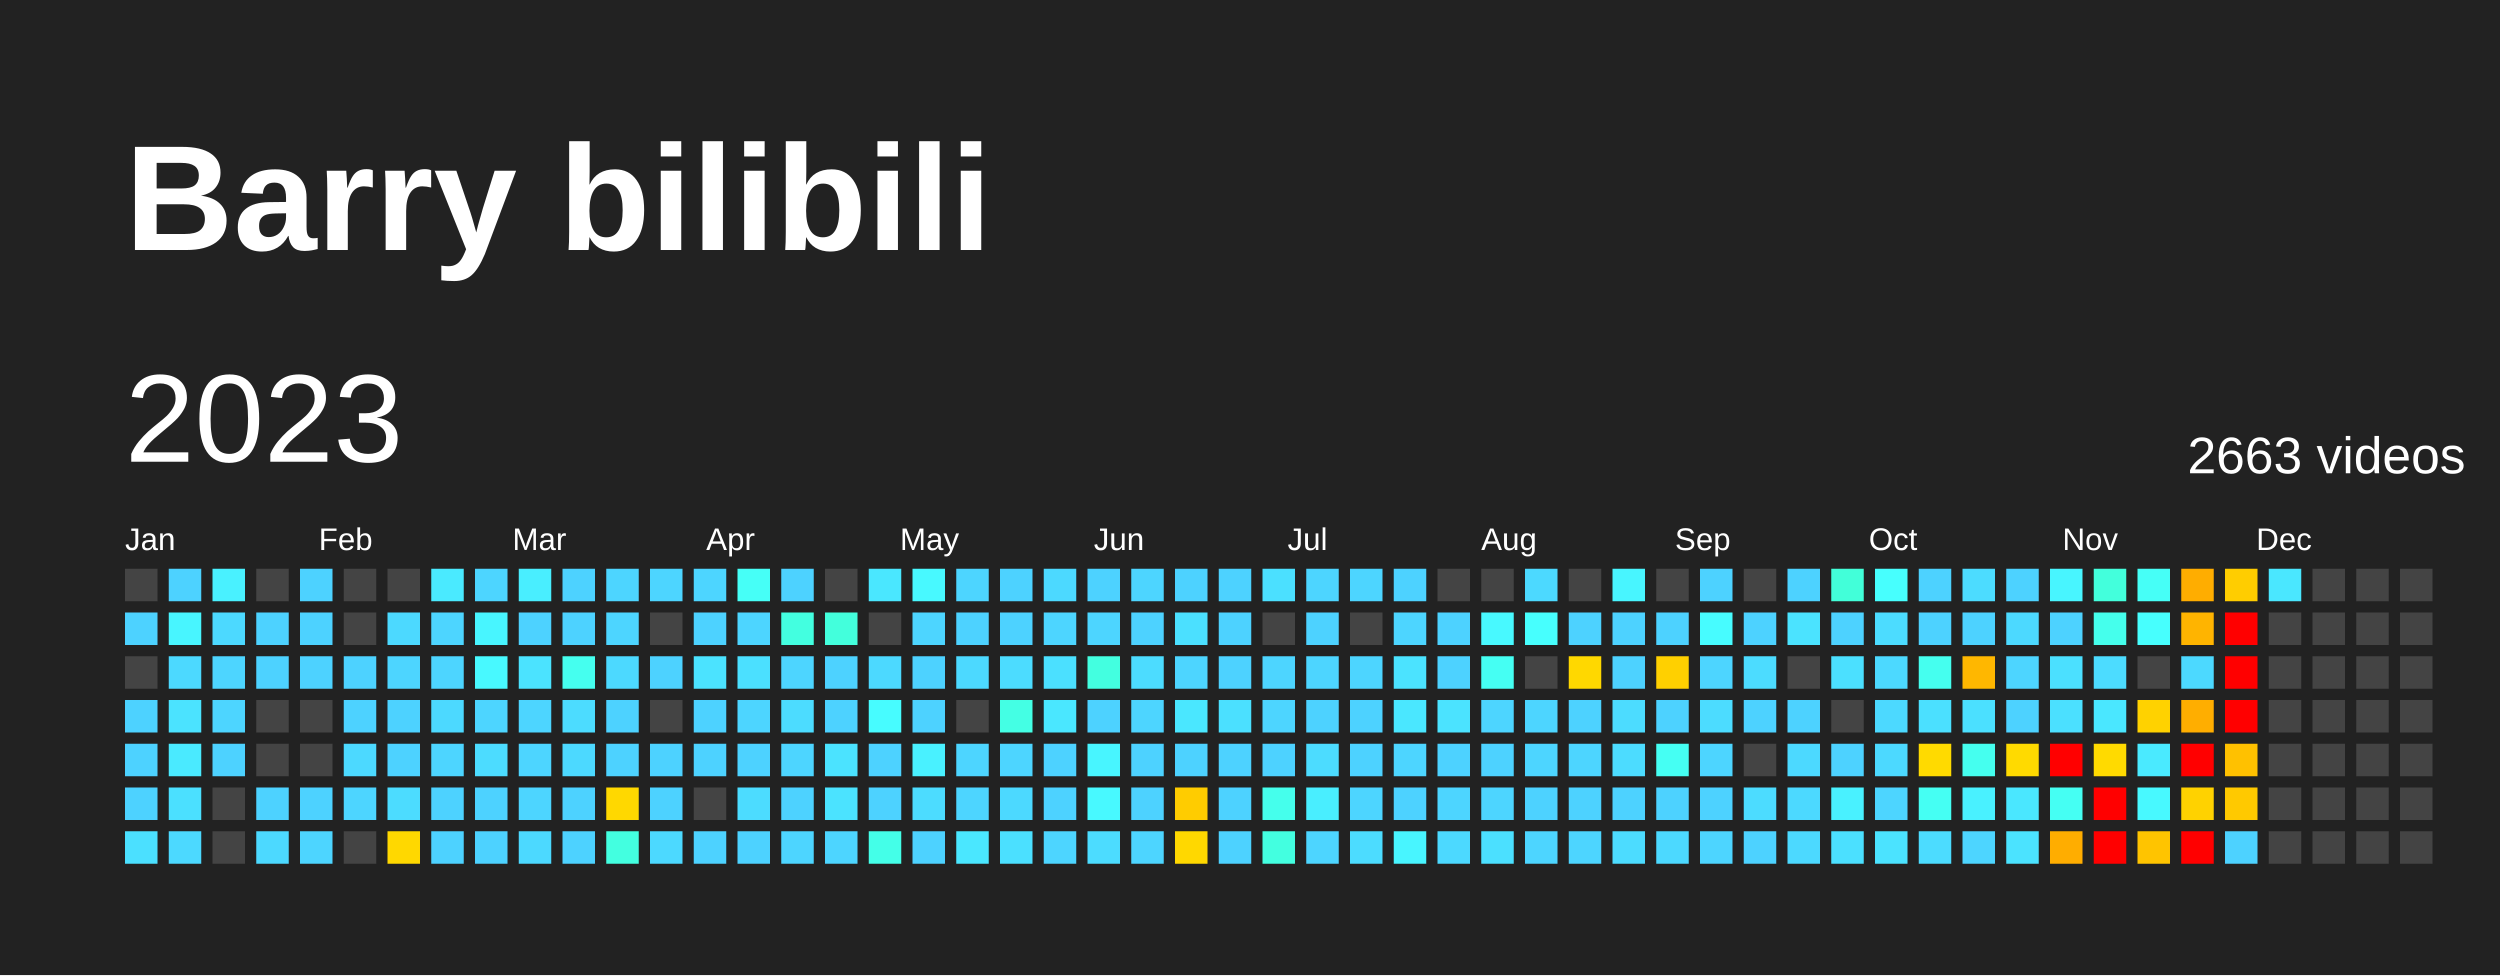
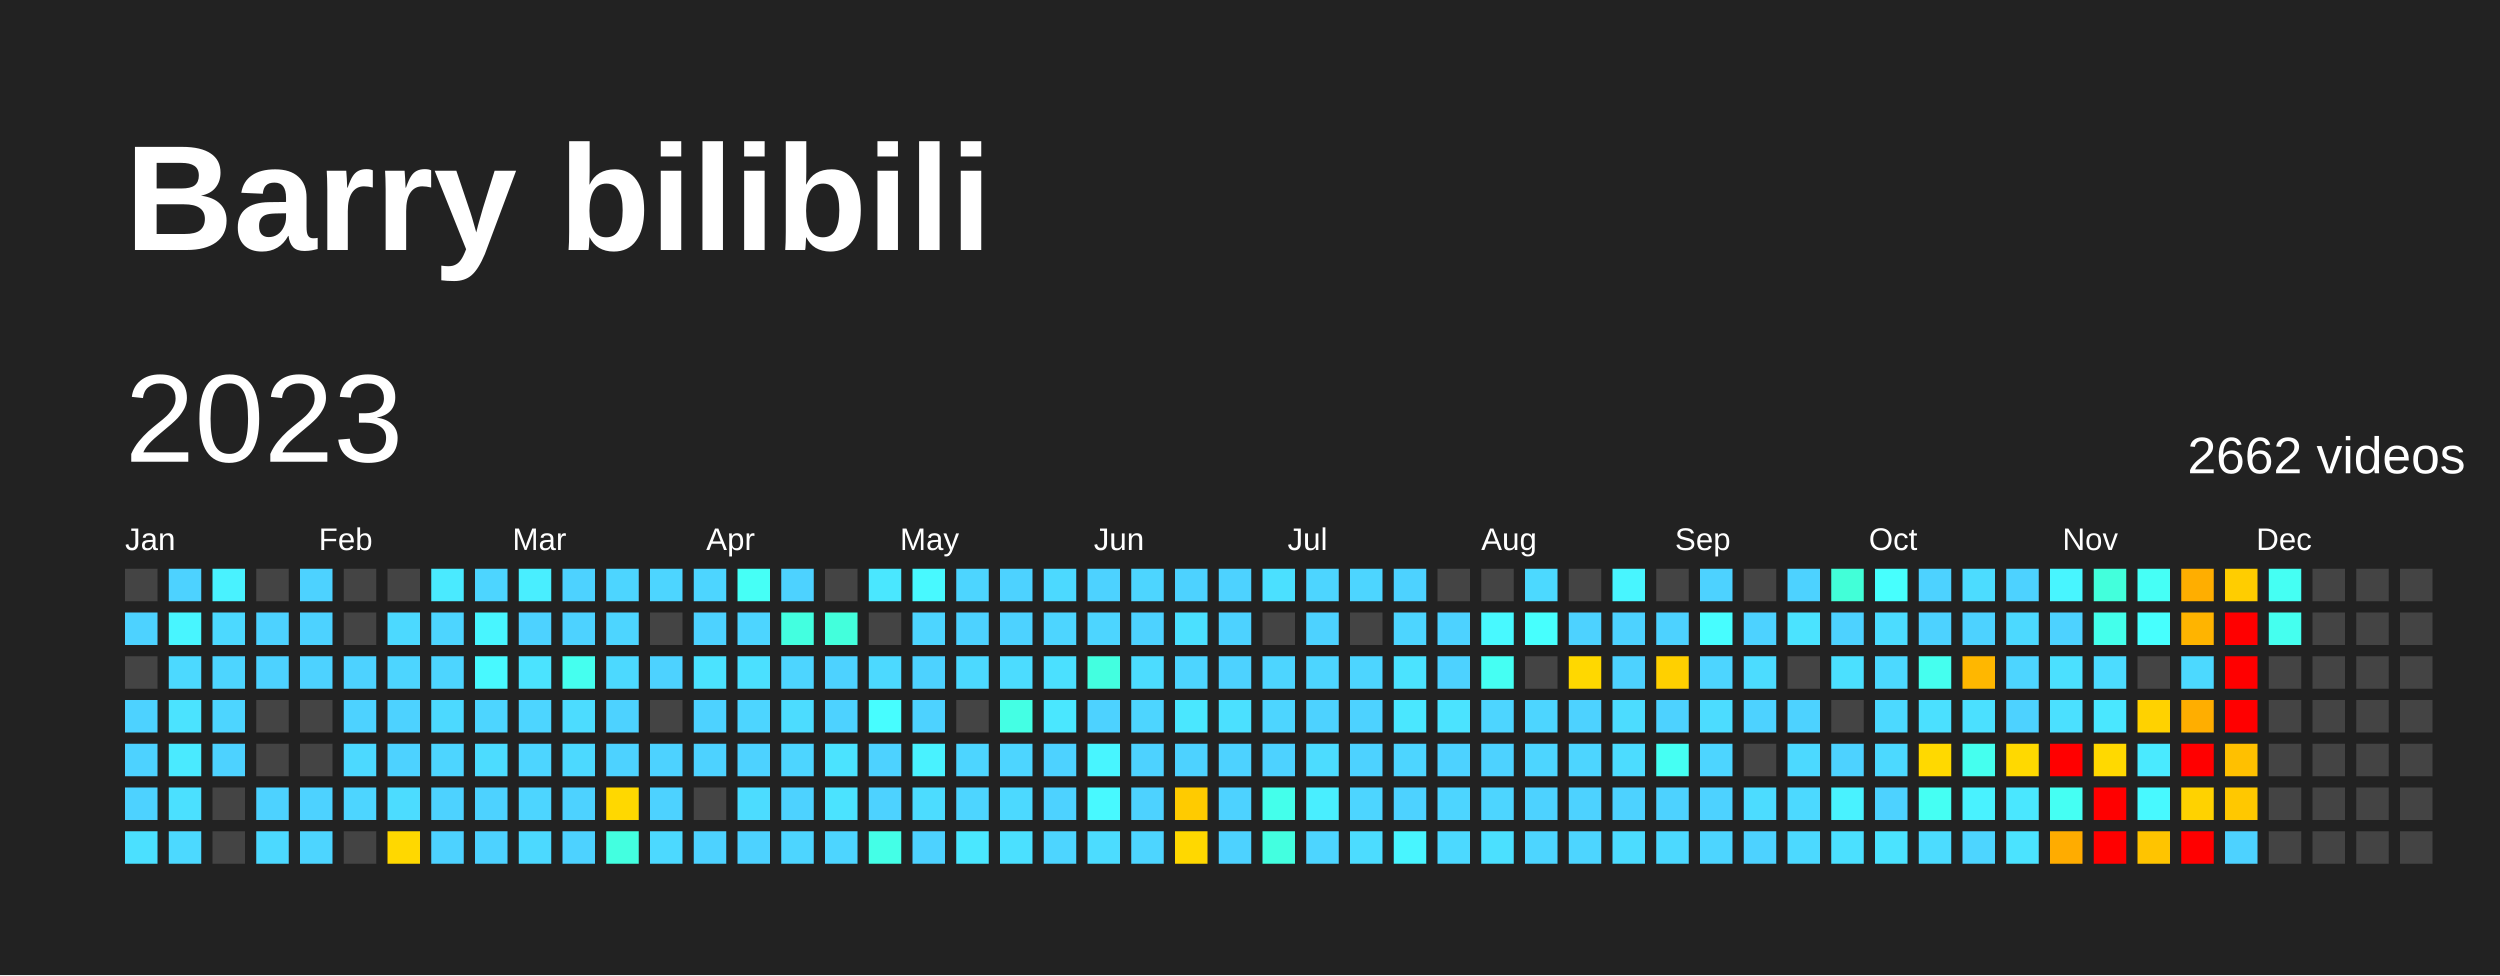
<svg xmlns="http://www.w3.org/2000/svg" baseProfile="full" height="78mm" version="1.1" viewBox="0,0,200,78" width="200mm">
  <defs />
  <rect fill="#222222" height="78" width="200" x="0" y="0" />
  <text fill="#FFFFFF" style="font-size:12px; font-family:Arial; font-weight:bold;" x="10" y="20">Barry bilibili</text>
  <text dominant-baseline="hanging" fill="#FFFFFF" style="font-size:10.0px; font-family:Arial;" x="10" y="30">2023</text>
-   <text dominant-baseline="hanging" fill="#FFFFFF" style="font-size:4.125px; font-family:Arial;" x="175" y="35">2663 videos</text>
+   <text dominant-baseline="hanging" fill="#FFFFFF" style="font-size:4.125px; font-family:Arial;" x="175" y="35">2662 videos</text>
  <text fill="#FFFFFF" style="font-size:2.5px; font-family:Arial" x="10.0" y="44">Jan</text>
  <text fill="#FFFFFF" style="font-size:2.5px; font-family:Arial" x="25.5" y="44">Feb</text>
  <text fill="#FFFFFF" style="font-size:2.5px; font-family:Arial" x="41.0" y="44">Mar</text>
  <text fill="#FFFFFF" style="font-size:2.5px; font-family:Arial" x="56.5" y="44">Apr</text>
  <text fill="#FFFFFF" style="font-size:2.5px; font-family:Arial" x="72.0" y="44">May</text>
  <text fill="#FFFFFF" style="font-size:2.5px; font-family:Arial" x="87.5" y="44">Jun</text>
  <text fill="#FFFFFF" style="font-size:2.5px; font-family:Arial" x="103.0" y="44">Jul</text>
  <text fill="#FFFFFF" style="font-size:2.5px; font-family:Arial" x="118.5" y="44">Aug</text>
  <text fill="#FFFFFF" style="font-size:2.5px; font-family:Arial" x="134.0" y="44">Sep</text>
  <text fill="#FFFFFF" style="font-size:2.5px; font-family:Arial" x="149.5" y="44">Oct</text>
  <text fill="#FFFFFF" style="font-size:2.5px; font-family:Arial" x="165.0" y="44">Nov</text>
  <text fill="#FFFFFF" style="font-size:2.5px; font-family:Arial" x="180.5" y="44">Dec</text>
  <rect fill="#444444" height="2.6" width="2.6" x="10.0" y="45.5" />
  <rect fill="#4dd2ff" height="2.6" width="2.6" x="10.0" y="49.0" />
  <rect fill="#444444" height="2.6" width="2.6" x="10.0" y="52.5" />
  <rect fill="#4dd2ff" height="2.6" width="2.6" x="10.0" y="56.0" />
  <rect fill="#4dd2ff" height="2.6" width="2.6" x="10.0" y="59.5" />
  <rect fill="#4dd2ff" height="2.6" width="2.6" x="10.0" y="63.0" />
  <rect fill="#4be0ff" height="2.6" width="2.6" x="10.0" y="66.5" />
  <rect fill="#4dd2ff" height="2.6" width="2.6" x="13.5" y="45.5" />
  <rect fill="#48f5ff" height="2.6" width="2.6" x="13.5" y="49.0" />
  <rect fill="#4cd9ff" height="2.6" width="2.6" x="13.5" y="52.5" />
  <rect fill="#4be3ff" height="2.6" width="2.6" x="13.5" y="56.0" />
  <rect fill="#4aeaff" height="2.6" width="2.6" x="13.5" y="59.5" />
  <rect fill="#4be0ff" height="2.6" width="2.6" x="13.5" y="63.0" />
  <rect fill="#4cd9ff" height="2.6" width="2.6" x="13.5" y="66.5" />
-   <rect fill="#49f1ff" height="2.6" width="2.6" x="17.0" y="45.5" />
+   <rect fill="#49f2ff" height="2.6" width="2.6" x="17.0" y="45.5" />
  <rect fill="#4cd9ff" height="2.6" width="2.6" x="17.0" y="49.0" />
  <rect fill="#4dd5ff" height="2.6" width="2.6" x="17.0" y="52.5" />
  <rect fill="#4dd5ff" height="2.6" width="2.6" x="17.0" y="56.0" />
  <rect fill="#4dd2ff" height="2.6" width="2.6" x="17.0" y="59.5" />
  <rect fill="#444444" height="2.6" width="2.6" x="17.0" y="63.0" />
  <rect fill="#444444" height="2.6" width="2.6" x="17.0" y="66.5" />
  <rect fill="#444444" height="2.6" width="2.6" x="20.5" y="45.5" />
  <rect fill="#4dd2ff" height="2.6" width="2.6" x="20.5" y="49.0" />
  <rect fill="#4dd2ff" height="2.6" width="2.6" x="20.5" y="52.5" />
  <rect fill="#444444" height="2.6" width="2.6" x="20.5" y="56.0" />
  <rect fill="#444444" height="2.6" width="2.6" x="20.5" y="59.5" />
  <rect fill="#4dd2ff" height="2.6" width="2.6" x="20.5" y="63.0" />
  <rect fill="#4cd9ff" height="2.6" width="2.6" x="20.5" y="66.5" />
  <rect fill="#4dd2ff" height="2.6" width="2.6" x="24.0" y="45.5" />
  <rect fill="#4dd2ff" height="2.6" width="2.6" x="24.0" y="49.0" />
  <rect fill="#4dd2ff" height="2.6" width="2.6" x="24.0" y="52.5" />
  <rect fill="#444444" height="2.6" width="2.6" x="24.0" y="56.0" />
  <rect fill="#444444" height="2.6" width="2.6" x="24.0" y="59.5" />
  <rect fill="#4dd2ff" height="2.6" width="2.6" x="24.0" y="63.0" />
  <rect fill="#4dd5ff" height="2.6" width="2.6" x="24.0" y="66.5" />
  <rect fill="#444444" height="2.6" width="2.6" x="27.5" y="45.5" />
  <rect fill="#444444" height="2.6" width="2.6" x="27.5" y="49.0" />
  <rect fill="#4dd2ff" height="2.6" width="2.6" x="27.5" y="52.5" />
  <rect fill="#4dd2ff" height="2.6" width="2.6" x="27.5" y="56.0" />
  <rect fill="#4cd9ff" height="2.6" width="2.6" x="27.5" y="59.5" />
  <rect fill="#4dd5ff" height="2.6" width="2.6" x="27.5" y="63.0" />
  <rect fill="#444444" height="2.6" width="2.6" x="27.5" y="66.5" />
  <rect fill="#444444" height="2.6" width="2.6" x="31.0" y="45.5" />
  <rect fill="#4cd9ff" height="2.6" width="2.6" x="31.0" y="49.0" />
  <rect fill="#4dd5ff" height="2.6" width="2.6" x="31.0" y="52.5" />
  <rect fill="#4dd2ff" height="2.6" width="2.6" x="31.0" y="56.0" />
  <rect fill="#4dd2ff" height="2.6" width="2.6" x="31.0" y="59.5" />
  <rect fill="#4cdcff" height="2.6" width="2.6" x="31.0" y="63.0" />
  <rect fill="#ffd800" height="2.6" width="2.6" x="31.0" y="66.5" />
  <rect fill="#4aeaff" height="2.6" width="2.6" x="34.5" y="45.5" />
  <rect fill="#4dd5ff" height="2.6" width="2.6" x="34.5" y="49.0" />
  <rect fill="#4dd5ff" height="2.6" width="2.6" x="34.5" y="52.5" />
  <rect fill="#4cd9ff" height="2.6" width="2.6" x="34.5" y="56.0" />
  <rect fill="#4dd5ff" height="2.6" width="2.6" x="34.5" y="59.5" />
  <rect fill="#4dd2ff" height="2.6" width="2.6" x="34.5" y="63.0" />
  <rect fill="#4dd2ff" height="2.6" width="2.6" x="34.5" y="66.5" />
  <rect fill="#4dd5ff" height="2.6" width="2.6" x="38.0" y="45.5" />
  <rect fill="#48f5ff" height="2.6" width="2.6" x="38.0" y="49.0" />
  <rect fill="#48f9ff" height="2.6" width="2.6" x="38.0" y="52.5" />
  <rect fill="#4dd5ff" height="2.6" width="2.6" x="38.0" y="56.0" />
  <rect fill="#4cdcff" height="2.6" width="2.6" x="38.0" y="59.5" />
  <rect fill="#4dd2ff" height="2.6" width="2.6" x="38.0" y="63.0" />
  <rect fill="#4dd2ff" height="2.6" width="2.6" x="38.0" y="66.5" />
  <rect fill="#49eeff" height="2.6" width="2.6" x="41.5" y="45.5" />
  <rect fill="#4dd2ff" height="2.6" width="2.6" x="41.5" y="49.0" />
  <rect fill="#4be3ff" height="2.6" width="2.6" x="41.5" y="52.5" />
  <rect fill="#4dd5ff" height="2.6" width="2.6" x="41.5" y="56.0" />
  <rect fill="#4dd5ff" height="2.6" width="2.6" x="41.5" y="59.5" />
  <rect fill="#4dd5ff" height="2.6" width="2.6" x="41.5" y="63.0" />
  <rect fill="#4cd9ff" height="2.6" width="2.6" x="41.5" y="66.5" />
  <rect fill="#4dd2ff" height="2.6" width="2.6" x="45.0" y="45.5" />
  <rect fill="#4dd2ff" height="2.6" width="2.6" x="45.0" y="49.0" />
  <rect fill="#45ffef" height="2.6" width="2.6" x="45.0" y="52.5" />
  <rect fill="#4cdcff" height="2.6" width="2.6" x="45.0" y="56.0" />
  <rect fill="#4cd9ff" height="2.6" width="2.6" x="45.0" y="59.5" />
  <rect fill="#4dd2ff" height="2.6" width="2.6" x="45.0" y="63.0" />
  <rect fill="#4dd2ff" height="2.6" width="2.6" x="45.0" y="66.5" />
  <rect fill="#4dd5ff" height="2.6" width="2.6" x="48.5" y="45.5" />
  <rect fill="#4dd5ff" height="2.6" width="2.6" x="48.5" y="49.0" />
  <rect fill="#4cd9ff" height="2.6" width="2.6" x="48.5" y="52.5" />
  <rect fill="#4dd2ff" height="2.6" width="2.6" x="48.5" y="56.0" />
  <rect fill="#4dd2ff" height="2.6" width="2.6" x="48.5" y="59.5" />
  <rect fill="#ffd800" height="2.6" width="2.6" x="48.5" y="63.0" />
  <rect fill="#43ffe0" height="2.6" width="2.6" x="48.5" y="66.5" />
  <rect fill="#4dd5ff" height="2.6" width="2.6" x="52.0" y="45.5" />
  <rect fill="#444444" height="2.6" width="2.6" x="52.0" y="49.0" />
  <rect fill="#4dd2ff" height="2.6" width="2.6" x="52.0" y="52.5" />
  <rect fill="#444444" height="2.6" width="2.6" x="52.0" y="56.0" />
  <rect fill="#4dd2ff" height="2.6" width="2.6" x="52.0" y="59.5" />
  <rect fill="#4dd2ff" height="2.6" width="2.6" x="52.0" y="63.0" />
  <rect fill="#4cd9ff" height="2.6" width="2.6" x="52.0" y="66.5" />
  <rect fill="#4dd5ff" height="2.6" width="2.6" x="55.5" y="45.5" />
  <rect fill="#4dd2ff" height="2.6" width="2.6" x="55.5" y="49.0" />
  <rect fill="#4be3ff" height="2.6" width="2.6" x="55.5" y="52.5" />
  <rect fill="#4dd2ff" height="2.6" width="2.6" x="55.5" y="56.0" />
  <rect fill="#4dd2ff" height="2.6" width="2.6" x="55.5" y="59.5" />
  <rect fill="#444444" height="2.6" width="2.6" x="55.5" y="63.0" />
  <rect fill="#4dd2ff" height="2.6" width="2.6" x="55.5" y="66.5" />
-   <rect fill="#46fff7" height="2.6" width="2.6" x="59.0" y="45.5" />
+   <rect fill="#46fff6" height="2.6" width="2.6" x="59.0" y="45.5" />
  <rect fill="#4dd5ff" height="2.6" width="2.6" x="59.0" y="49.0" />
  <rect fill="#4be0ff" height="2.6" width="2.6" x="59.0" y="52.5" />
  <rect fill="#4dd5ff" height="2.6" width="2.6" x="59.0" y="56.0" />
  <rect fill="#4dd2ff" height="2.6" width="2.6" x="59.0" y="59.5" />
  <rect fill="#4cdcff" height="2.6" width="2.6" x="59.0" y="63.0" />
  <rect fill="#4dd2ff" height="2.6" width="2.6" x="59.0" y="66.5" />
  <rect fill="#4dd2ff" height="2.6" width="2.6" x="62.5" y="45.5" />
  <rect fill="#43ffe0" height="2.6" width="2.6" x="62.5" y="49.0" />
  <rect fill="#4dd5ff" height="2.6" width="2.6" x="62.5" y="52.5" />
  <rect fill="#4cdcff" height="2.6" width="2.6" x="62.5" y="56.0" />
  <rect fill="#4dd5ff" height="2.6" width="2.6" x="62.5" y="59.5" />
  <rect fill="#4dd2ff" height="2.6" width="2.6" x="62.5" y="63.0" />
  <rect fill="#4dd5ff" height="2.6" width="2.6" x="62.5" y="66.5" />
  <rect fill="#444444" height="2.6" width="2.6" x="66.0" y="45.5" />
  <rect fill="#43ffdc" height="2.6" width="2.6" x="66.0" y="49.0" />
  <rect fill="#4dd2ff" height="2.6" width="2.6" x="66.0" y="52.5" />
  <rect fill="#4dd2ff" height="2.6" width="2.6" x="66.0" y="56.0" />
  <rect fill="#4be3ff" height="2.6" width="2.6" x="66.0" y="59.5" />
  <rect fill="#4be3ff" height="2.6" width="2.6" x="66.0" y="63.0" />
  <rect fill="#4dd5ff" height="2.6" width="2.6" x="66.0" y="66.5" />
  <rect fill="#4ae7ff" height="2.6" width="2.6" x="69.5" y="45.5" />
  <rect fill="#444444" height="2.6" width="2.6" x="69.5" y="49.0" />
  <rect fill="#4cd9ff" height="2.6" width="2.6" x="69.5" y="52.5" />
-   <rect fill="#47fcff" height="2.6" width="2.6" x="69.5" y="56.0" />
+   <rect fill="#47fdff" height="2.6" width="2.6" x="69.5" y="56.0" />
  <rect fill="#4dd2ff" height="2.6" width="2.6" x="69.5" y="59.5" />
  <rect fill="#4dd2ff" height="2.6" width="2.6" x="69.5" y="63.0" />
-   <rect fill="#44ffe8" height="2.6" width="2.6" x="69.5" y="66.5" />
+   <rect fill="#44ffe7" height="2.6" width="2.6" x="69.5" y="66.5" />
  <rect fill="#48f9ff" height="2.6" width="2.6" x="73.0" y="45.5" />
  <rect fill="#4dd5ff" height="2.6" width="2.6" x="73.0" y="49.0" />
  <rect fill="#4dd2ff" height="2.6" width="2.6" x="73.0" y="52.5" />
  <rect fill="#4dd2ff" height="2.6" width="2.6" x="73.0" y="56.0" />
-   <rect fill="#49f1ff" height="2.6" width="2.6" x="73.0" y="59.5" />
+   <rect fill="#49f2ff" height="2.6" width="2.6" x="73.0" y="59.5" />
  <rect fill="#4cdcff" height="2.6" width="2.6" x="73.0" y="63.0" />
  <rect fill="#4dd2ff" height="2.6" width="2.6" x="73.0" y="66.5" />
  <rect fill="#4dd5ff" height="2.6" width="2.6" x="76.5" y="45.5" />
  <rect fill="#4dd2ff" height="2.6" width="2.6" x="76.5" y="49.0" />
  <rect fill="#4cd9ff" height="2.6" width="2.6" x="76.5" y="52.5" />
  <rect fill="#444444" height="2.6" width="2.6" x="76.5" y="56.0" />
  <rect fill="#4dd5ff" height="2.6" width="2.6" x="76.5" y="59.5" />
  <rect fill="#4dd5ff" height="2.6" width="2.6" x="76.5" y="63.0" />
  <rect fill="#4ae7ff" height="2.6" width="2.6" x="76.5" y="66.5" />
  <rect fill="#4dd2ff" height="2.6" width="2.6" x="80.0" y="45.5" />
  <rect fill="#4dd2ff" height="2.6" width="2.6" x="80.0" y="49.0" />
  <rect fill="#4cdcff" height="2.6" width="2.6" x="80.0" y="52.5" />
  <rect fill="#44ffe4" height="2.6" width="2.6" x="80.0" y="56.0" />
  <rect fill="#4dd5ff" height="2.6" width="2.6" x="80.0" y="59.5" />
  <rect fill="#4cd9ff" height="2.6" width="2.6" x="80.0" y="63.0" />
  <rect fill="#4be0ff" height="2.6" width="2.6" x="80.0" y="66.5" />
  <rect fill="#4cd9ff" height="2.6" width="2.6" x="83.5" y="45.5" />
  <rect fill="#4dd5ff" height="2.6" width="2.6" x="83.5" y="49.0" />
  <rect fill="#4be0ff" height="2.6" width="2.6" x="83.5" y="52.5" />
  <rect fill="#4ae7ff" height="2.6" width="2.6" x="83.5" y="56.0" />
  <rect fill="#4dd2ff" height="2.6" width="2.6" x="83.5" y="59.5" />
  <rect fill="#4dd2ff" height="2.6" width="2.6" x="83.5" y="63.0" />
  <rect fill="#4dd5ff" height="2.6" width="2.6" x="83.5" y="66.5" />
  <rect fill="#4dd2ff" height="2.6" width="2.6" x="87.0" y="45.5" />
  <rect fill="#4dd5ff" height="2.6" width="2.6" x="87.0" y="49.0" />
  <rect fill="#43ffe0" height="2.6" width="2.6" x="87.0" y="52.5" />
  <rect fill="#4dd2ff" height="2.6" width="2.6" x="87.0" y="56.0" />
  <rect fill="#48f5ff" height="2.6" width="2.6" x="87.0" y="59.5" />
  <rect fill="#48f9ff" height="2.6" width="2.6" x="87.0" y="63.0" />
  <rect fill="#4cdcff" height="2.6" width="2.6" x="87.0" y="66.5" />
  <rect fill="#4dd5ff" height="2.6" width="2.6" x="90.5" y="45.5" />
  <rect fill="#4dd2ff" height="2.6" width="2.6" x="90.5" y="49.0" />
  <rect fill="#4cdcff" height="2.6" width="2.6" x="90.5" y="52.5" />
  <rect fill="#4dd5ff" height="2.6" width="2.6" x="90.5" y="56.0" />
  <rect fill="#4dd2ff" height="2.6" width="2.6" x="90.5" y="59.5" />
  <rect fill="#4dd2ff" height="2.6" width="2.6" x="90.5" y="63.0" />
  <rect fill="#4dd5ff" height="2.6" width="2.6" x="90.5" y="66.5" />
  <rect fill="#4dd2ff" height="2.6" width="2.6" x="94.0" y="45.5" />
  <rect fill="#4be0ff" height="2.6" width="2.6" x="94.0" y="49.0" />
  <rect fill="#4dd5ff" height="2.6" width="2.6" x="94.0" y="52.5" />
  <rect fill="#4ae7ff" height="2.6" width="2.6" x="94.0" y="56.0" />
  <rect fill="#4dd2ff" height="2.6" width="2.6" x="94.0" y="59.5" />
-   <rect fill="#ffcc00" height="2.6" width="2.6" x="94.0" y="63.0" />
+   <rect fill="#ffcb00" height="2.6" width="2.6" x="94.0" y="63.0" />
  <rect fill="#ffd800" height="2.6" width="2.6" x="94.0" y="66.5" />
  <rect fill="#4dd2ff" height="2.6" width="2.6" x="97.5" y="45.5" />
  <rect fill="#4dd2ff" height="2.6" width="2.6" x="97.5" y="49.0" />
  <rect fill="#4dd2ff" height="2.6" width="2.6" x="97.5" y="52.5" />
  <rect fill="#4be0ff" height="2.6" width="2.6" x="97.5" y="56.0" />
  <rect fill="#4dd2ff" height="2.6" width="2.6" x="97.5" y="59.5" />
  <rect fill="#4dd2ff" height="2.6" width="2.6" x="97.5" y="63.0" />
  <rect fill="#4dd2ff" height="2.6" width="2.6" x="97.5" y="66.5" />
  <rect fill="#4be0ff" height="2.6" width="2.6" x="101.0" y="45.5" />
  <rect fill="#444444" height="2.6" width="2.6" x="101.0" y="49.0" />
  <rect fill="#4dd5ff" height="2.6" width="2.6" x="101.0" y="52.5" />
  <rect fill="#4dd5ff" height="2.6" width="2.6" x="101.0" y="56.0" />
  <rect fill="#4dd2ff" height="2.6" width="2.6" x="101.0" y="59.5" />
-   <rect fill="#45ffec" height="2.6" width="2.6" x="101.0" y="63.0" />
+   <rect fill="#44ffeb" height="2.6" width="2.6" x="101.0" y="63.0" />
  <rect fill="#43ffe0" height="2.6" width="2.6" x="101.0" y="66.5" />
  <rect fill="#4dd5ff" height="2.6" width="2.6" x="104.5" y="45.5" />
  <rect fill="#4dd2ff" height="2.6" width="2.6" x="104.5" y="49.0" />
  <rect fill="#4dd5ff" height="2.6" width="2.6" x="104.5" y="52.5" />
  <rect fill="#4dd2ff" height="2.6" width="2.6" x="104.5" y="56.0" />
  <rect fill="#4cdcff" height="2.6" width="2.6" x="104.5" y="59.5" />
  <rect fill="#49eeff" height="2.6" width="2.6" x="104.5" y="63.0" />
  <rect fill="#4dd5ff" height="2.6" width="2.6" x="104.5" y="66.5" />
  <rect fill="#4dd5ff" height="2.6" width="2.6" x="108.0" y="45.5" />
  <rect fill="#444444" height="2.6" width="2.6" x="108.0" y="49.0" />
  <rect fill="#4dd5ff" height="2.6" width="2.6" x="108.0" y="52.5" />
  <rect fill="#4dd2ff" height="2.6" width="2.6" x="108.0" y="56.0" />
  <rect fill="#4dd2ff" height="2.6" width="2.6" x="108.0" y="59.5" />
  <rect fill="#4dd5ff" height="2.6" width="2.6" x="108.0" y="63.0" />
  <rect fill="#4cdcff" height="2.6" width="2.6" x="108.0" y="66.5" />
  <rect fill="#4dd2ff" height="2.6" width="2.6" x="111.5" y="45.5" />
  <rect fill="#4dd5ff" height="2.6" width="2.6" x="111.5" y="49.0" />
  <rect fill="#4be3ff" height="2.6" width="2.6" x="111.5" y="52.5" />
  <rect fill="#4ae7ff" height="2.6" width="2.6" x="111.5" y="56.0" />
  <rect fill="#4dd5ff" height="2.6" width="2.6" x="111.5" y="59.5" />
  <rect fill="#4dd2ff" height="2.6" width="2.6" x="111.5" y="63.0" />
  <rect fill="#48f5ff" height="2.6" width="2.6" x="111.5" y="66.5" />
  <rect fill="#444444" height="2.6" width="2.6" x="115.0" y="45.5" />
  <rect fill="#4dd2ff" height="2.6" width="2.6" x="115.0" y="49.0" />
  <rect fill="#4dd2ff" height="2.6" width="2.6" x="115.0" y="52.5" />
  <rect fill="#4be3ff" height="2.6" width="2.6" x="115.0" y="56.0" />
  <rect fill="#4dd2ff" height="2.6" width="2.6" x="115.0" y="59.5" />
  <rect fill="#4dd5ff" height="2.6" width="2.6" x="115.0" y="63.0" />
  <rect fill="#4cd9ff" height="2.6" width="2.6" x="115.0" y="66.5" />
  <rect fill="#444444" height="2.6" width="2.6" x="118.5" y="45.5" />
  <rect fill="#48f9ff" height="2.6" width="2.6" x="118.5" y="49.0" />
  <rect fill="#45fff3" height="2.6" width="2.6" x="118.5" y="52.5" />
  <rect fill="#4dd5ff" height="2.6" width="2.6" x="118.5" y="56.0" />
  <rect fill="#4dd2ff" height="2.6" width="2.6" x="118.5" y="59.5" />
  <rect fill="#4dd5ff" height="2.6" width="2.6" x="118.5" y="63.0" />
  <rect fill="#4be0ff" height="2.6" width="2.6" x="118.5" y="66.5" />
  <rect fill="#4cd9ff" height="2.6" width="2.6" x="122.0" y="45.5" />
  <rect fill="#47fffe" height="2.6" width="2.6" x="122.0" y="49.0" />
  <rect fill="#444444" height="2.6" width="2.6" x="122.0" y="52.5" />
  <rect fill="#4dd5ff" height="2.6" width="2.6" x="122.0" y="56.0" />
  <rect fill="#4dd5ff" height="2.6" width="2.6" x="122.0" y="59.5" />
  <rect fill="#4dd2ff" height="2.6" width="2.6" x="122.0" y="63.0" />
  <rect fill="#4dd5ff" height="2.6" width="2.6" x="122.0" y="66.5" />
  <rect fill="#444444" height="2.6" width="2.6" x="125.5" y="45.5" />
  <rect fill="#4dd2ff" height="2.6" width="2.6" x="125.5" y="49.0" />
  <rect fill="#ffd800" height="2.6" width="2.6" x="125.5" y="52.5" />
  <rect fill="#4dd2ff" height="2.6" width="2.6" x="125.5" y="56.0" />
  <rect fill="#4dd5ff" height="2.6" width="2.6" x="125.5" y="59.5" />
  <rect fill="#4dd2ff" height="2.6" width="2.6" x="125.5" y="63.0" />
  <rect fill="#4dd5ff" height="2.6" width="2.6" x="125.5" y="66.5" />
  <rect fill="#48f5ff" height="2.6" width="2.6" x="129.0" y="45.5" />
  <rect fill="#4dd2ff" height="2.6" width="2.6" x="129.0" y="49.0" />
  <rect fill="#4dd2ff" height="2.6" width="2.6" x="129.0" y="52.5" />
  <rect fill="#4cdcff" height="2.6" width="2.6" x="129.0" y="56.0" />
  <rect fill="#4cdcff" height="2.6" width="2.6" x="129.0" y="59.5" />
  <rect fill="#4dd2ff" height="2.6" width="2.6" x="129.0" y="63.0" />
  <rect fill="#4cdcff" height="2.6" width="2.6" x="129.0" y="66.5" />
  <rect fill="#444444" height="2.6" width="2.6" x="132.5" y="45.5" />
  <rect fill="#4dd2ff" height="2.6" width="2.6" x="132.5" y="49.0" />
  <rect fill="#ffd000" height="2.6" width="2.6" x="132.5" y="52.5" />
  <rect fill="#4dd2ff" height="2.6" width="2.6" x="132.5" y="56.0" />
  <rect fill="#45fff3" height="2.6" width="2.6" x="132.5" y="59.5" />
  <rect fill="#4dd2ff" height="2.6" width="2.6" x="132.5" y="63.0" />
  <rect fill="#4cd9ff" height="2.6" width="2.6" x="132.5" y="66.5" />
  <rect fill="#4dd2ff" height="2.6" width="2.6" x="136.0" y="45.5" />
-   <rect fill="#47fcff" height="2.6" width="2.6" x="136.0" y="49.0" />
+   <rect fill="#47fdff" height="2.6" width="2.6" x="136.0" y="49.0" />
  <rect fill="#4dd5ff" height="2.6" width="2.6" x="136.0" y="52.5" />
  <rect fill="#4cdcff" height="2.6" width="2.6" x="136.0" y="56.0" />
  <rect fill="#4dd5ff" height="2.6" width="2.6" x="136.0" y="59.5" />
  <rect fill="#4dd2ff" height="2.6" width="2.6" x="136.0" y="63.0" />
  <rect fill="#4dd5ff" height="2.6" width="2.6" x="136.0" y="66.5" />
  <rect fill="#444444" height="2.6" width="2.6" x="139.5" y="45.5" />
  <rect fill="#4dd2ff" height="2.6" width="2.6" x="139.5" y="49.0" />
  <rect fill="#4cdcff" height="2.6" width="2.6" x="139.5" y="52.5" />
  <rect fill="#4dd2ff" height="2.6" width="2.6" x="139.5" y="56.0" />
  <rect fill="#444444" height="2.6" width="2.6" x="139.5" y="59.5" />
  <rect fill="#4cdcff" height="2.6" width="2.6" x="139.5" y="63.0" />
  <rect fill="#4dd2ff" height="2.6" width="2.6" x="139.5" y="66.5" />
  <rect fill="#4dd2ff" height="2.6" width="2.6" x="143.0" y="45.5" />
  <rect fill="#4be3ff" height="2.6" width="2.6" x="143.0" y="49.0" />
  <rect fill="#444444" height="2.6" width="2.6" x="143.0" y="52.5" />
  <rect fill="#4dd2ff" height="2.6" width="2.6" x="143.0" y="56.0" />
  <rect fill="#4cd9ff" height="2.6" width="2.6" x="143.0" y="59.5" />
  <rect fill="#4cd9ff" height="2.6" width="2.6" x="143.0" y="63.0" />
  <rect fill="#4cd9ff" height="2.6" width="2.6" x="143.0" y="66.5" />
-   <rect fill="#42ffd9" height="2.6" width="2.6" x="146.5" y="45.5" />
+   <rect fill="#42ffd8" height="2.6" width="2.6" x="146.5" y="45.5" />
  <rect fill="#4dd2ff" height="2.6" width="2.6" x="146.5" y="49.0" />
  <rect fill="#4be0ff" height="2.6" width="2.6" x="146.5" y="52.5" />
  <rect fill="#444444" height="2.6" width="2.6" x="146.5" y="56.0" />
  <rect fill="#4dd2ff" height="2.6" width="2.6" x="146.5" y="59.5" />
-   <rect fill="#49f1ff" height="2.6" width="2.6" x="146.5" y="63.0" />
+   <rect fill="#49f2ff" height="2.6" width="2.6" x="146.5" y="63.0" />
  <rect fill="#4be0ff" height="2.6" width="2.6" x="146.5" y="66.5" />
  <rect fill="#47fffe" height="2.6" width="2.6" x="150.0" y="45.5" />
  <rect fill="#4cdcff" height="2.6" width="2.6" x="150.0" y="49.0" />
  <rect fill="#4cd9ff" height="2.6" width="2.6" x="150.0" y="52.5" />
  <rect fill="#4cd9ff" height="2.6" width="2.6" x="150.0" y="56.0" />
  <rect fill="#4cd9ff" height="2.6" width="2.6" x="150.0" y="59.5" />
-   <rect fill="#4dd5ff" height="2.6" width="2.6" x="150.0" y="63.0" />
+   <rect fill="#4dd2ff" height="2.6" width="2.6" x="150.0" y="63.0" />
  <rect fill="#4be3ff" height="2.6" width="2.6" x="150.0" y="66.5" />
  <rect fill="#4dd2ff" height="2.6" width="2.6" x="153.5" y="45.5" />
  <rect fill="#4dd2ff" height="2.6" width="2.6" x="153.5" y="49.0" />
  <rect fill="#45ffef" height="2.6" width="2.6" x="153.5" y="52.5" />
  <rect fill="#4be0ff" height="2.6" width="2.6" x="153.5" y="56.0" />
-   <rect fill="#ffda00" height="2.6" width="2.6" x="153.5" y="59.5" />
+   <rect fill="#ffd900" height="2.6" width="2.6" x="153.5" y="59.5" />
  <rect fill="#45fff3" height="2.6" width="2.6" x="153.5" y="63.0" />
  <rect fill="#4cdcff" height="2.6" width="2.6" x="153.5" y="66.5" />
  <rect fill="#4cdcff" height="2.6" width="2.6" x="157.0" y="45.5" />
  <rect fill="#4dd2ff" height="2.6" width="2.6" x="157.0" y="49.0" />
  <rect fill="#ffb700" height="2.6" width="2.6" x="157.0" y="52.5" />
  <rect fill="#4be0ff" height="2.6" width="2.6" x="157.0" y="56.0" />
  <rect fill="#45ffef" height="2.6" width="2.6" x="157.0" y="59.5" />
-   <rect fill="#49f1ff" height="2.6" width="2.6" x="157.0" y="63.0" />
+   <rect fill="#49f2ff" height="2.6" width="2.6" x="157.0" y="63.0" />
  <rect fill="#4dd5ff" height="2.6" width="2.6" x="157.0" y="66.5" />
  <rect fill="#4dd2ff" height="2.6" width="2.6" x="160.5" y="45.5" />
  <rect fill="#4cd9ff" height="2.6" width="2.6" x="160.5" y="49.0" />
  <rect fill="#4dd5ff" height="2.6" width="2.6" x="160.5" y="52.5" />
  <rect fill="#4dd2ff" height="2.6" width="2.6" x="160.5" y="56.0" />
-   <rect fill="#ffda00" height="2.6" width="2.6" x="160.5" y="59.5" />
+   <rect fill="#ffd900" height="2.6" width="2.6" x="160.5" y="59.5" />
  <rect fill="#4ae7ff" height="2.6" width="2.6" x="160.5" y="63.0" />
  <rect fill="#4be3ff" height="2.6" width="2.6" x="160.5" y="66.5" />
  <rect fill="#48f5ff" height="2.6" width="2.6" x="164.0" y="45.5" />
  <rect fill="#4dd2ff" height="2.6" width="2.6" x="164.0" y="49.0" />
  <rect fill="#4be0ff" height="2.6" width="2.6" x="164.0" y="52.5" />
  <rect fill="#4be0ff" height="2.6" width="2.6" x="164.0" y="56.0" />
  <rect fill="red" height="2.6" width="2.6" x="164.0" y="59.5" />
  <rect fill="#45fff3" height="2.6" width="2.6" x="164.0" y="63.0" />
-   <rect fill="#ffad00" height="2.6" width="2.6" x="164.0" y="66.5" />
+   <rect fill="#ffac00" height="2.6" width="2.6" x="164.0" y="66.5" />
  <rect fill="#43ffdc" height="2.6" width="2.6" x="167.5" y="45.5" />
-   <rect fill="#45ffec" height="2.6" width="2.6" x="167.5" y="49.0" />
+   <rect fill="#44ffeb" height="2.6" width="2.6" x="167.5" y="49.0" />
  <rect fill="#4cdcff" height="2.6" width="2.6" x="167.5" y="52.5" />
  <rect fill="#4ae7ff" height="2.6" width="2.6" x="167.5" y="56.0" />
-   <rect fill="#ffda00" height="2.6" width="2.6" x="167.5" y="59.5" />
+   <rect fill="#ffd900" height="2.6" width="2.6" x="167.5" y="59.5" />
  <rect fill="red" height="2.6" width="2.6" x="167.5" y="63.0" />
  <rect fill="red" height="2.6" width="2.6" x="167.5" y="66.5" />
-   <rect fill="#46fff7" height="2.6" width="2.6" x="171.0" y="45.5" />
+   <rect fill="#46fff6" height="2.6" width="2.6" x="171.0" y="45.5" />
  <rect fill="#47fffe" height="2.6" width="2.6" x="171.0" y="49.0" />
  <rect fill="#444444" height="2.6" width="2.6" x="171.0" y="52.5" />
  <rect fill="#ffd200" height="2.6" width="2.6" x="171.0" y="56.0" />
  <rect fill="#4aeaff" height="2.6" width="2.6" x="171.0" y="59.5" />
  <rect fill="#48f9ff" height="2.6" width="2.6" x="171.0" y="63.0" />
  <rect fill="#ffc400" height="2.6" width="2.6" x="171.0" y="66.5" />
-   <rect fill="#ffad00" height="2.6" width="2.6" x="174.5" y="45.5" />
+   <rect fill="#ffae00" height="2.6" width="2.6" x="174.5" y="45.5" />
  <rect fill="#ffb400" height="2.6" width="2.6" x="174.5" y="49.0" />
  <rect fill="#4cd9ff" height="2.6" width="2.6" x="174.5" y="52.5" />
  <rect fill="#ffae00" height="2.6" width="2.6" x="174.5" y="56.0" />
  <rect fill="red" height="2.6" width="2.6" x="174.5" y="59.5" />
  <rect fill="#ffd200" height="2.6" width="2.6" x="174.5" y="63.0" />
  <rect fill="red" height="2.6" width="2.6" x="174.5" y="66.5" />
  <rect fill="#ffcd00" height="2.6" width="2.6" x="178.0" y="45.5" />
  <rect fill="red" height="2.6" width="2.6" x="178.0" y="49.0" />
  <rect fill="red" height="2.6" width="2.6" x="178.0" y="52.5" />
  <rect fill="red" height="2.6" width="2.6" x="178.0" y="56.0" />
-   <rect fill="#ffc100" height="2.6" width="2.6" x="178.0" y="59.5" />
-   <rect fill="#ffc900" height="2.6" width="2.6" x="178.0" y="63.0" />
+   <rect fill="#ffc000" height="2.6" width="2.6" x="178.0" y="59.5" />
+   <rect fill="#ffc800" height="2.6" width="2.6" x="178.0" y="63.0" />
  <rect fill="#4dd2ff" height="2.6" width="2.6" x="178.0" y="66.5" />
-   <rect fill="#4ae7ff" height="2.6" width="2.6" x="181.5" y="45.5" />
-   <rect fill="#444444" height="2.6" width="2.6" x="181.5" y="49.0" />
+   <rect fill="#45fff3" height="2.6" width="2.6" x="181.5" y="45.5" />
+   <rect fill="#45ffef" height="2.6" width="2.6" x="181.5" y="49.0" />
  <rect fill="#444444" height="2.6" width="2.6" x="181.5" y="52.5" />
  <rect fill="#444444" height="2.6" width="2.6" x="181.5" y="56.0" />
  <rect fill="#444444" height="2.6" width="2.6" x="181.5" y="59.5" />
  <rect fill="#444444" height="2.6" width="2.6" x="181.5" y="63.0" />
  <rect fill="#444444" height="2.6" width="2.6" x="181.5" y="66.5" />
  <rect fill="#444444" height="2.6" width="2.6" x="185.0" y="45.5" />
  <rect fill="#444444" height="2.6" width="2.6" x="185.0" y="49.0" />
  <rect fill="#444444" height="2.6" width="2.6" x="185.0" y="52.5" />
  <rect fill="#444444" height="2.6" width="2.6" x="185.0" y="56.0" />
  <rect fill="#444444" height="2.6" width="2.6" x="185.0" y="59.5" />
  <rect fill="#444444" height="2.6" width="2.6" x="185.0" y="63.0" />
  <rect fill="#444444" height="2.6" width="2.6" x="185.0" y="66.5" />
  <rect fill="#444444" height="2.6" width="2.6" x="188.5" y="45.5" />
  <rect fill="#444444" height="2.6" width="2.6" x="188.5" y="49.0" />
  <rect fill="#444444" height="2.6" width="2.6" x="188.5" y="52.5" />
  <rect fill="#444444" height="2.6" width="2.6" x="188.5" y="56.0" />
  <rect fill="#444444" height="2.6" width="2.6" x="188.5" y="59.5" />
  <rect fill="#444444" height="2.6" width="2.6" x="188.5" y="63.0" />
  <rect fill="#444444" height="2.6" width="2.6" x="188.5" y="66.5" />
  <rect fill="#444444" height="2.6" width="2.6" x="192.0" y="45.5" />
  <rect fill="#444444" height="2.6" width="2.6" x="192.0" y="49.0" />
  <rect fill="#444444" height="2.6" width="2.6" x="192.0" y="52.5" />
  <rect fill="#444444" height="2.6" width="2.6" x="192.0" y="56.0" />
  <rect fill="#444444" height="2.6" width="2.6" x="192.0" y="59.5" />
  <rect fill="#444444" height="2.6" width="2.6" x="192.0" y="63.0" />
  <rect fill="#444444" height="2.6" width="2.6" x="192.0" y="66.5" />
</svg>
